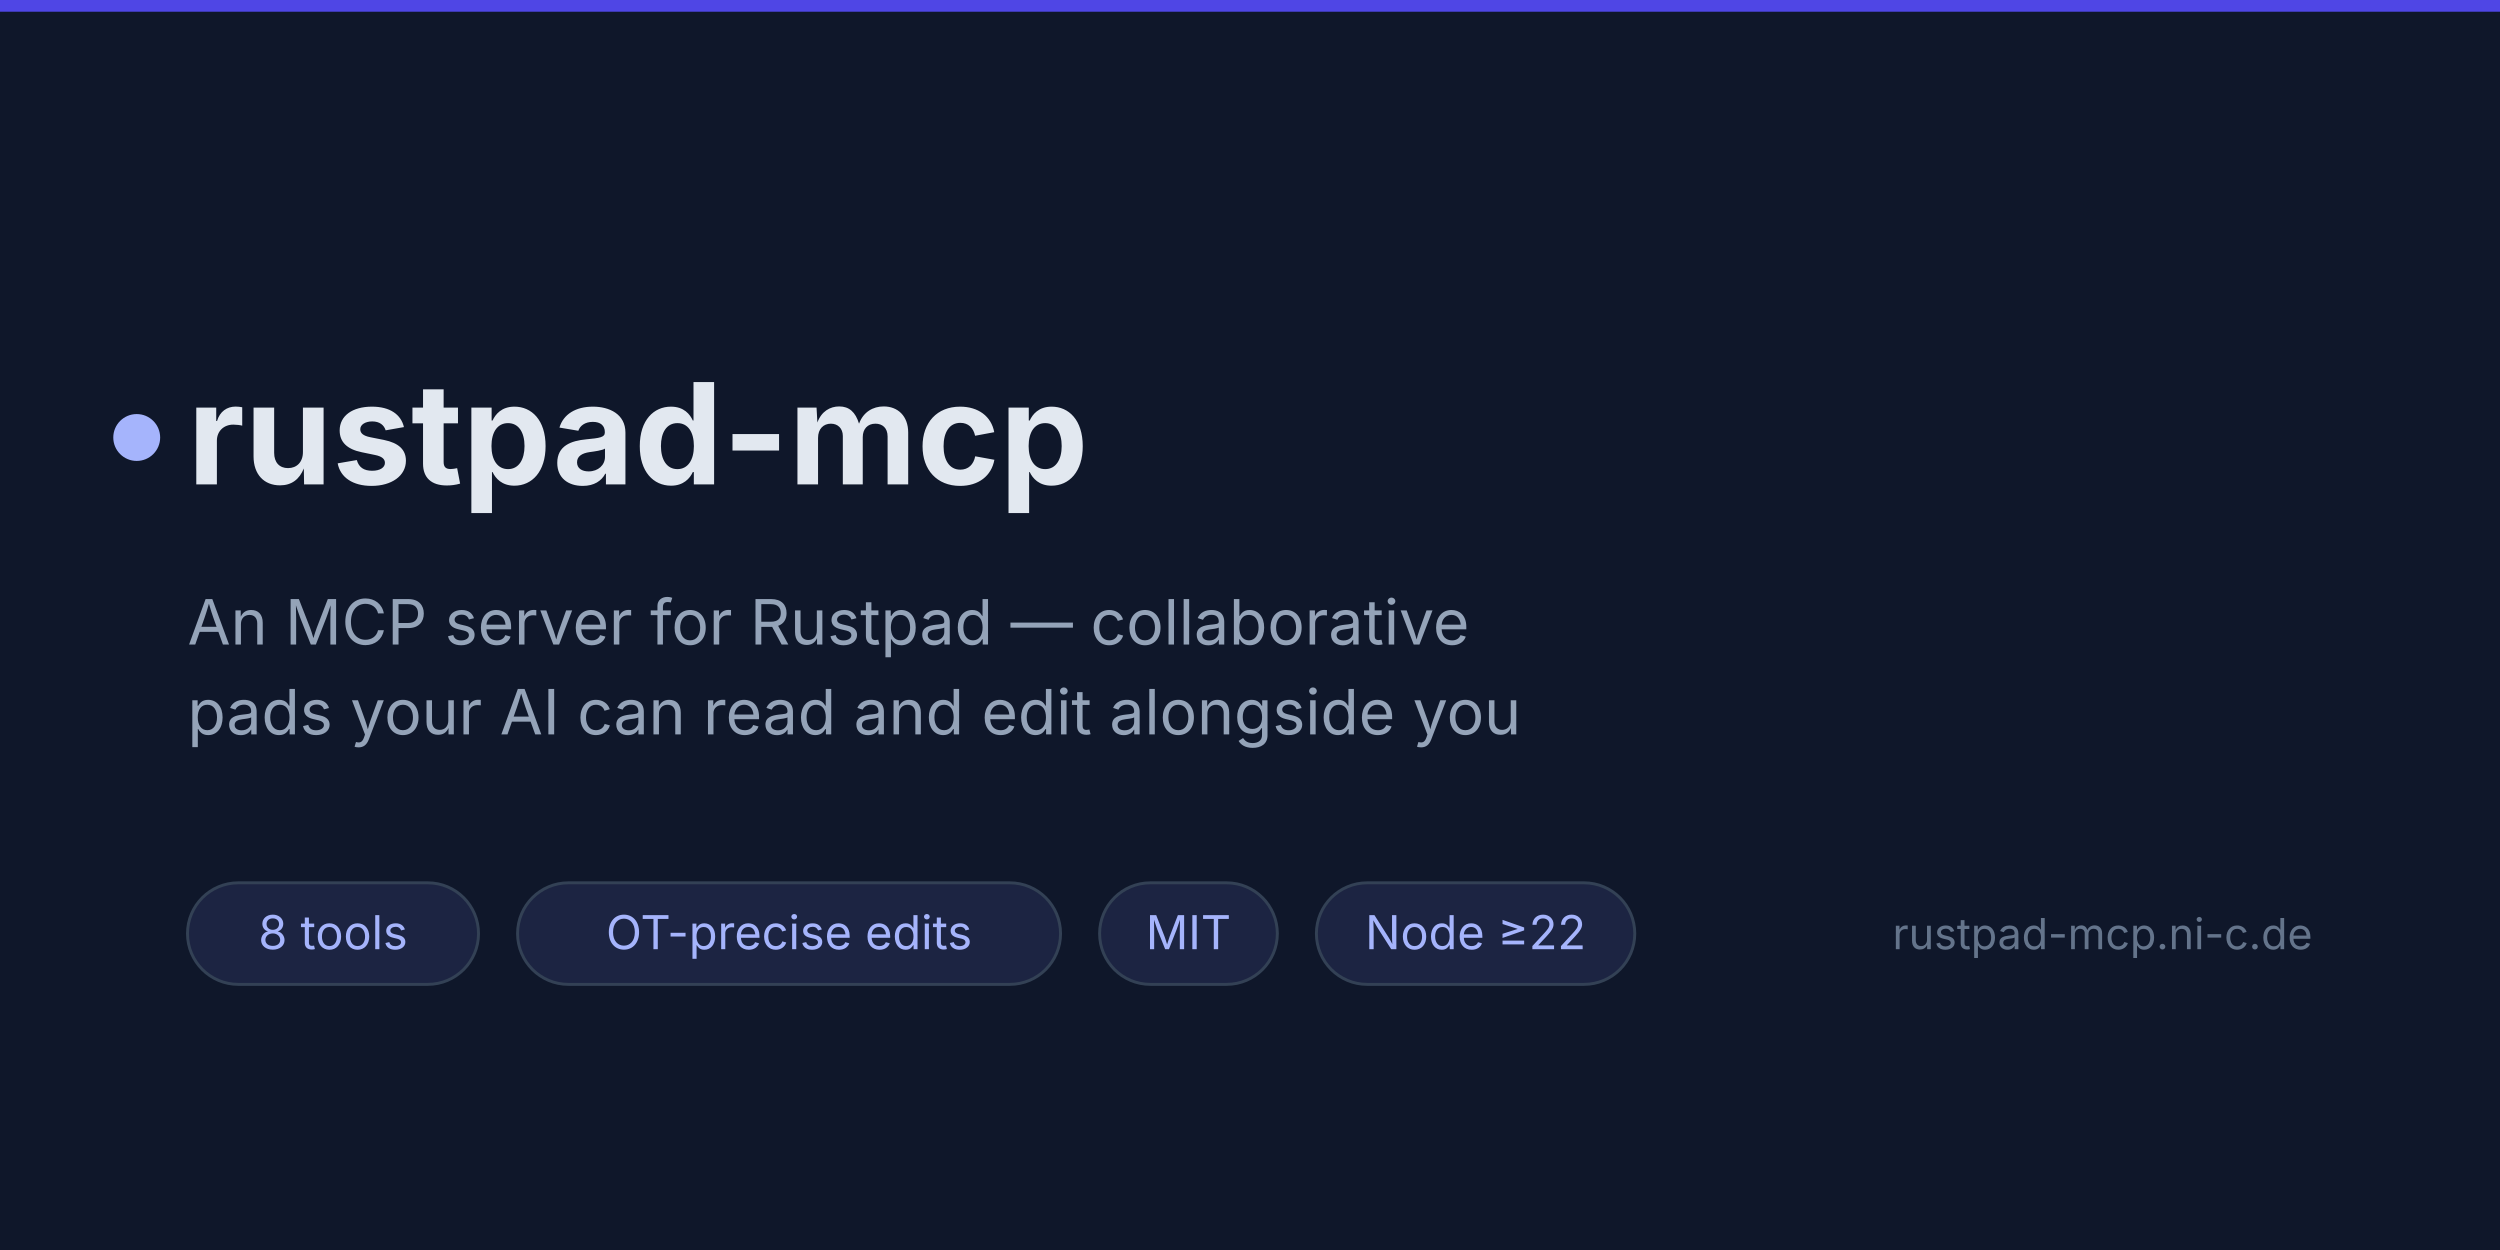
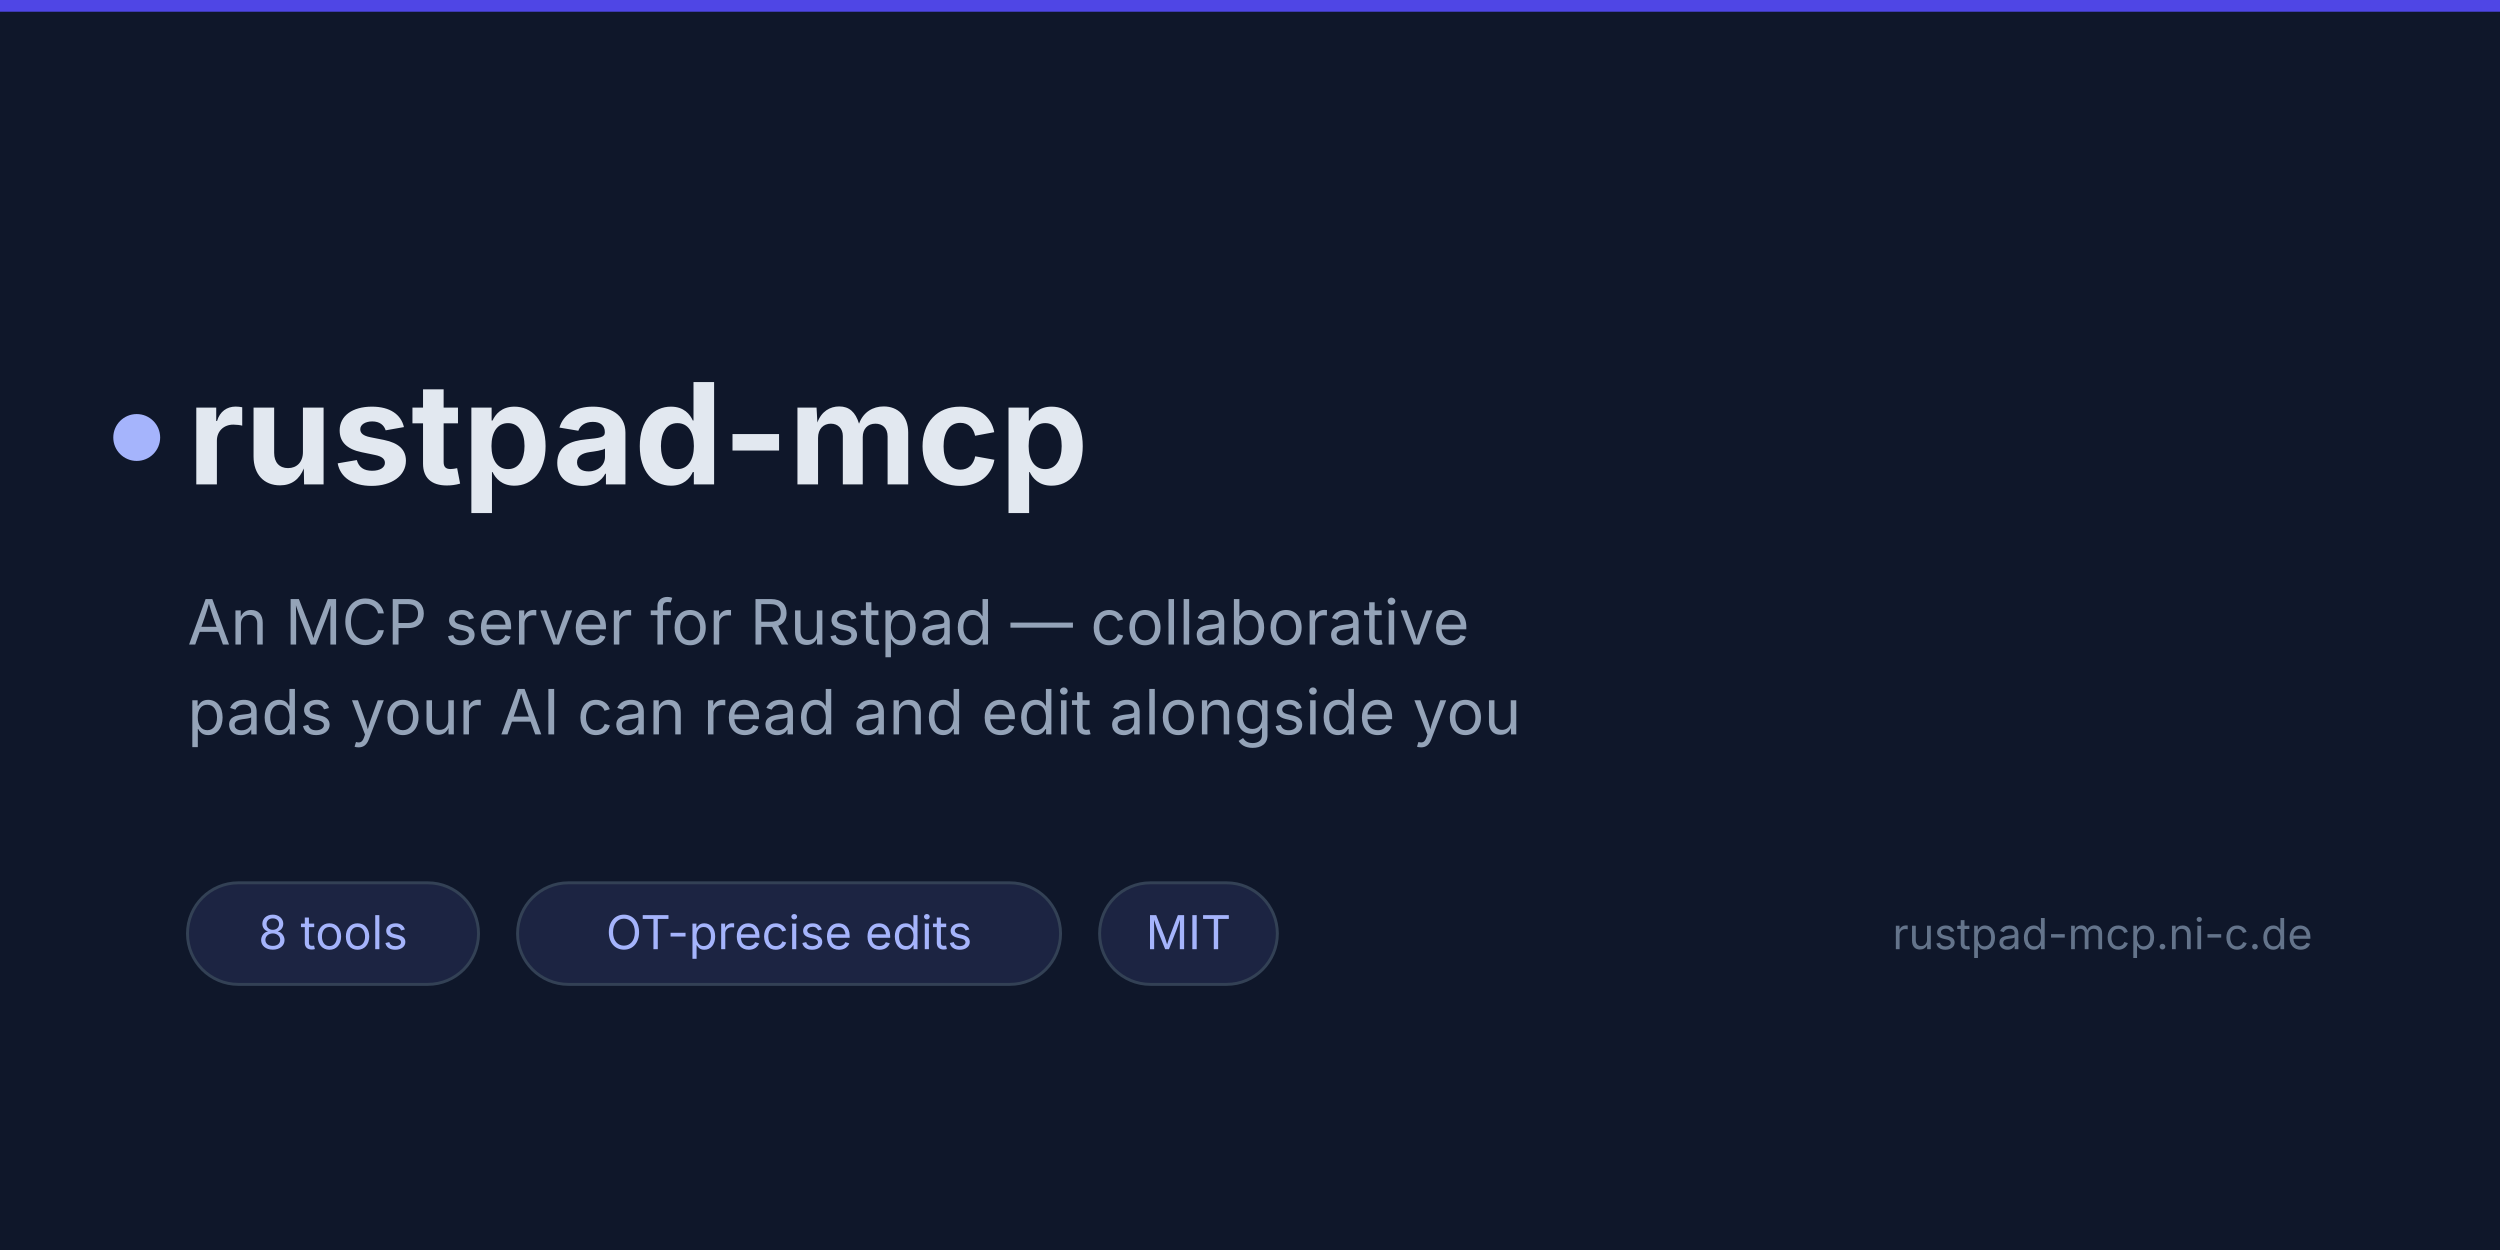
<svg xmlns="http://www.w3.org/2000/svg" viewBox="0 0 1280 640" width="1280" height="640">
  <style>
    text { font-family: Inter, "Fira Sans", "DejaVu Sans", sans-serif; }
    .title { font-size: 72px; font-weight: 700; fill: #e2e8f0; }
    .tagline { font-size: 32px; fill: #94a3b8; }
    .pill { fill: rgba(129, 140, 248, 0.12); stroke: #334155; stroke-width: 1.5; }
    .pill-label { font-size: 24px; fill: #a5b4fc; }
    .site { font-size: 22px; fill: #64748b; }
  </style>
  <rect x="0" y="0" width="1280" height="640" fill="#0f172a" />
  <rect x="0" y="0" width="1280" height="6" fill="#4f46e5" />
  <circle cx="70" cy="224" r="12" fill="#a5b4fc" />
  <text class="title" x="96" y="248">rustpad-mcp</text>
  <text class="tagline" x="96" y="330">An MCP server for Rustpad — collaborative</text>
  <text class="tagline" x="96" y="376">pads your AI can read and edit alongside you</text>
  <rect class="pill" x="96" y="452" width="149" height="52" rx="26" />
  <text class="pill-label" x="170.5" y="486" text-anchor="middle">8 tools</text>
  <rect class="pill" x="265" y="452" width="278" height="52" rx="26" />
  <text class="pill-label" x="404" y="486" text-anchor="middle">OT-precise edits</text>
  <rect class="pill" x="563" y="452" width="91" height="52" rx="26" />
  <text class="pill-label" x="608.5" y="486" text-anchor="middle">MIT</text>
-   <rect class="pill" x="674" y="452" width="163" height="52" rx="26" />
-   <text class="pill-label" x="755.5" y="486" text-anchor="middle">Node ≥22</text>
  <text class="site" x="1184" y="486" text-anchor="end">rustpad-mcp.ni-c.de</text>
</svg>
